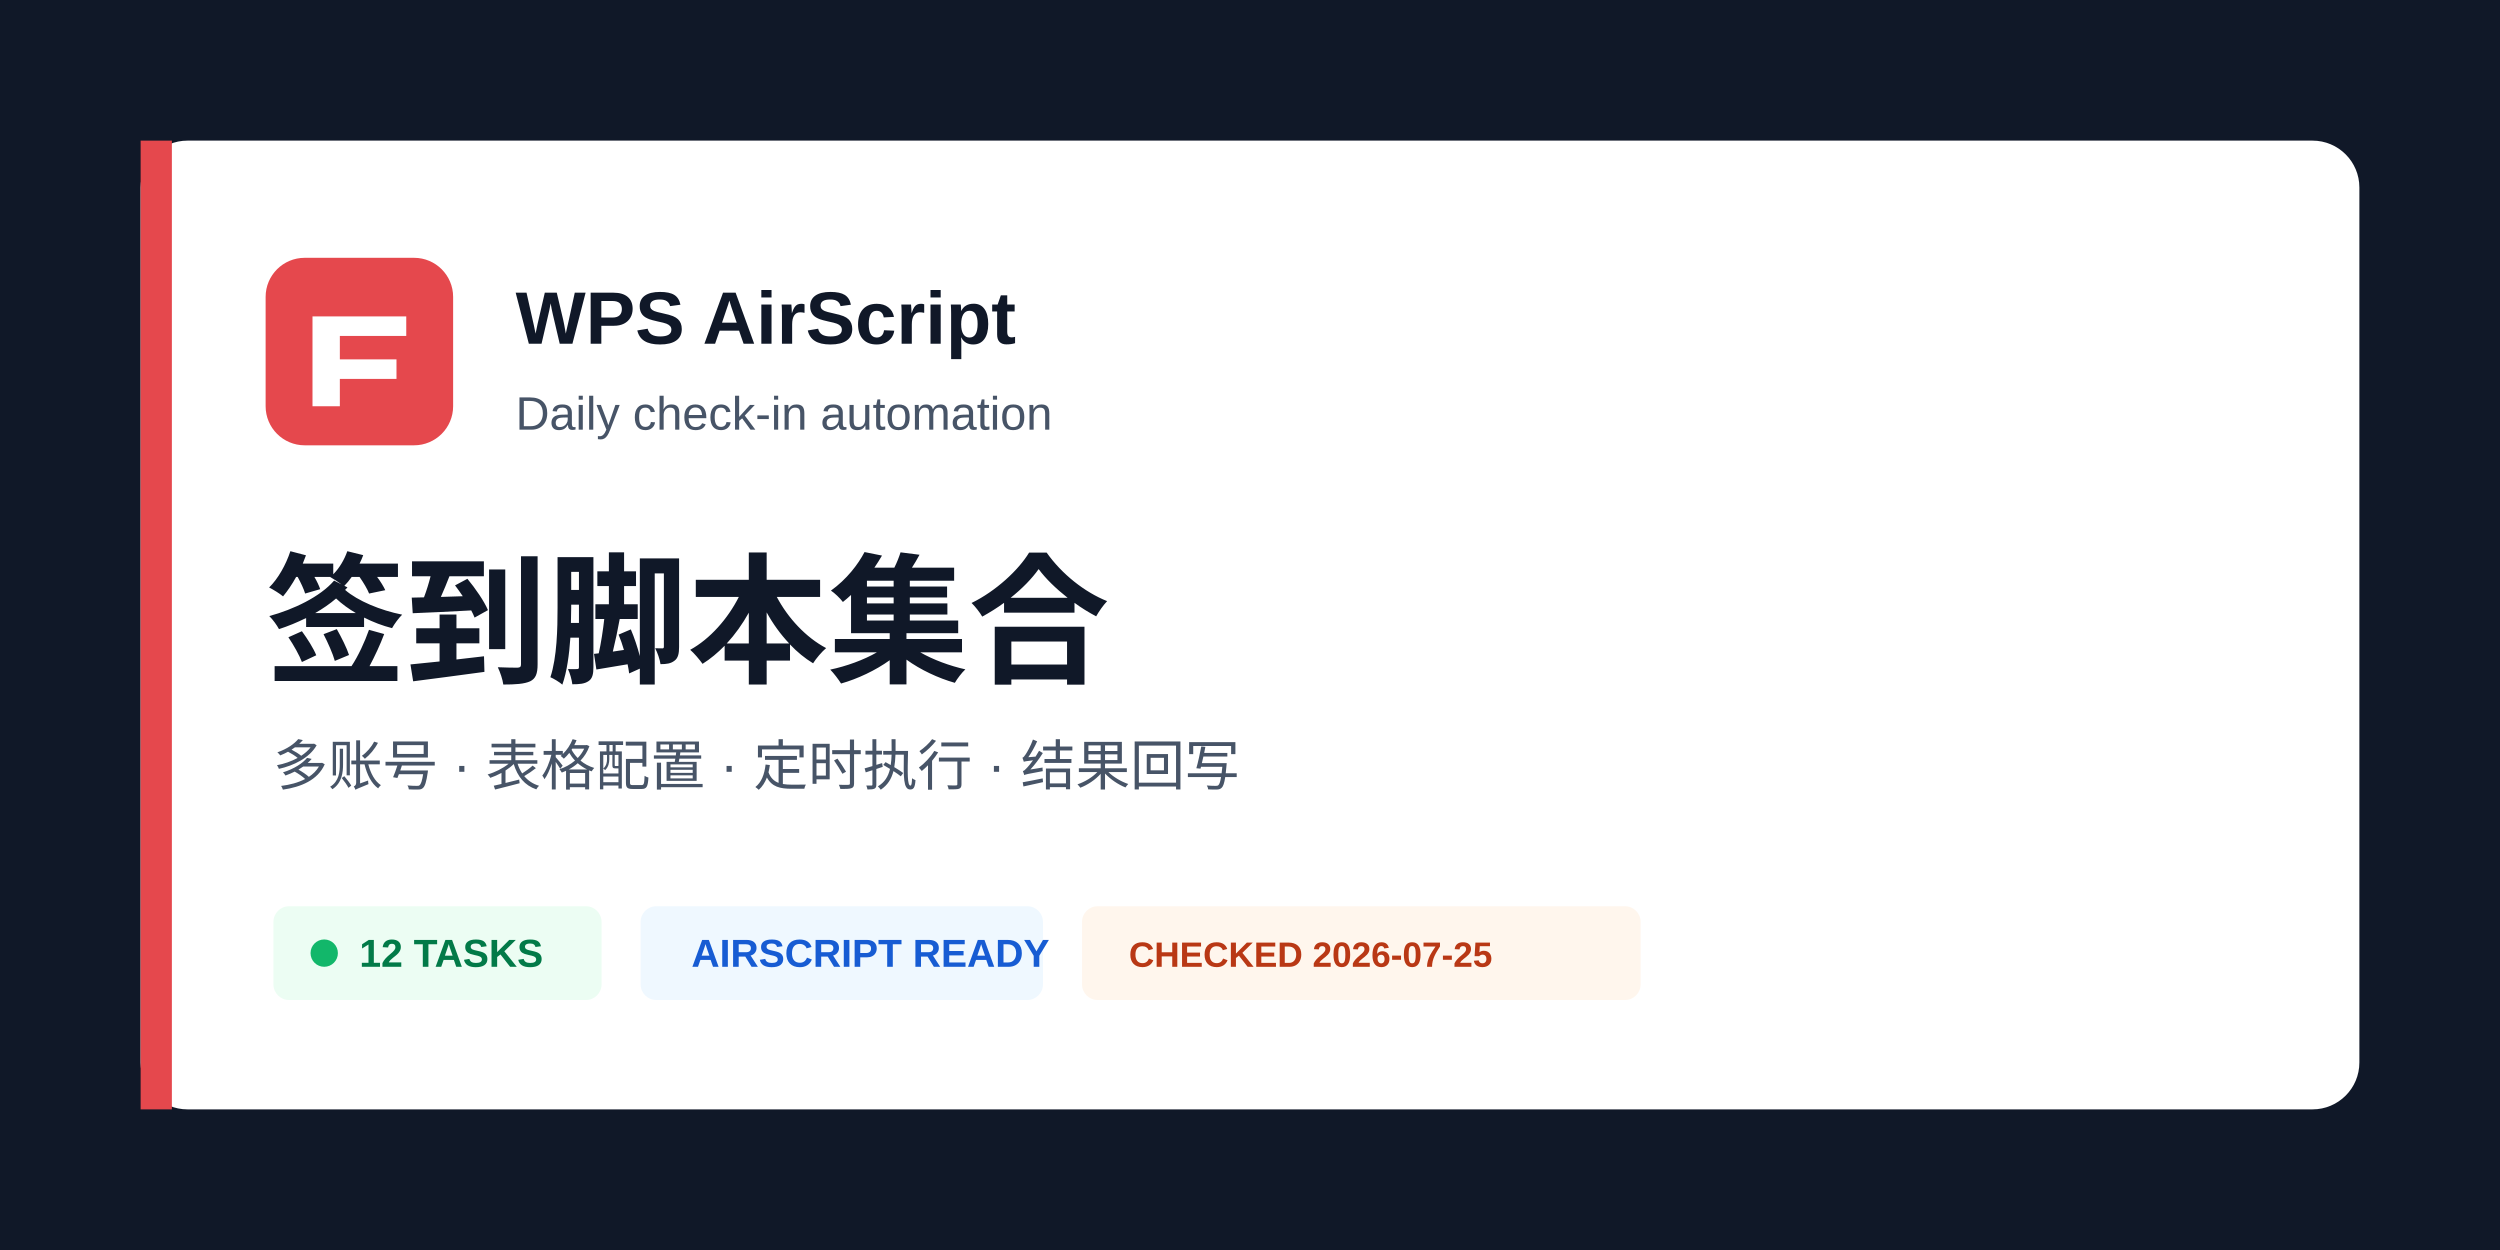
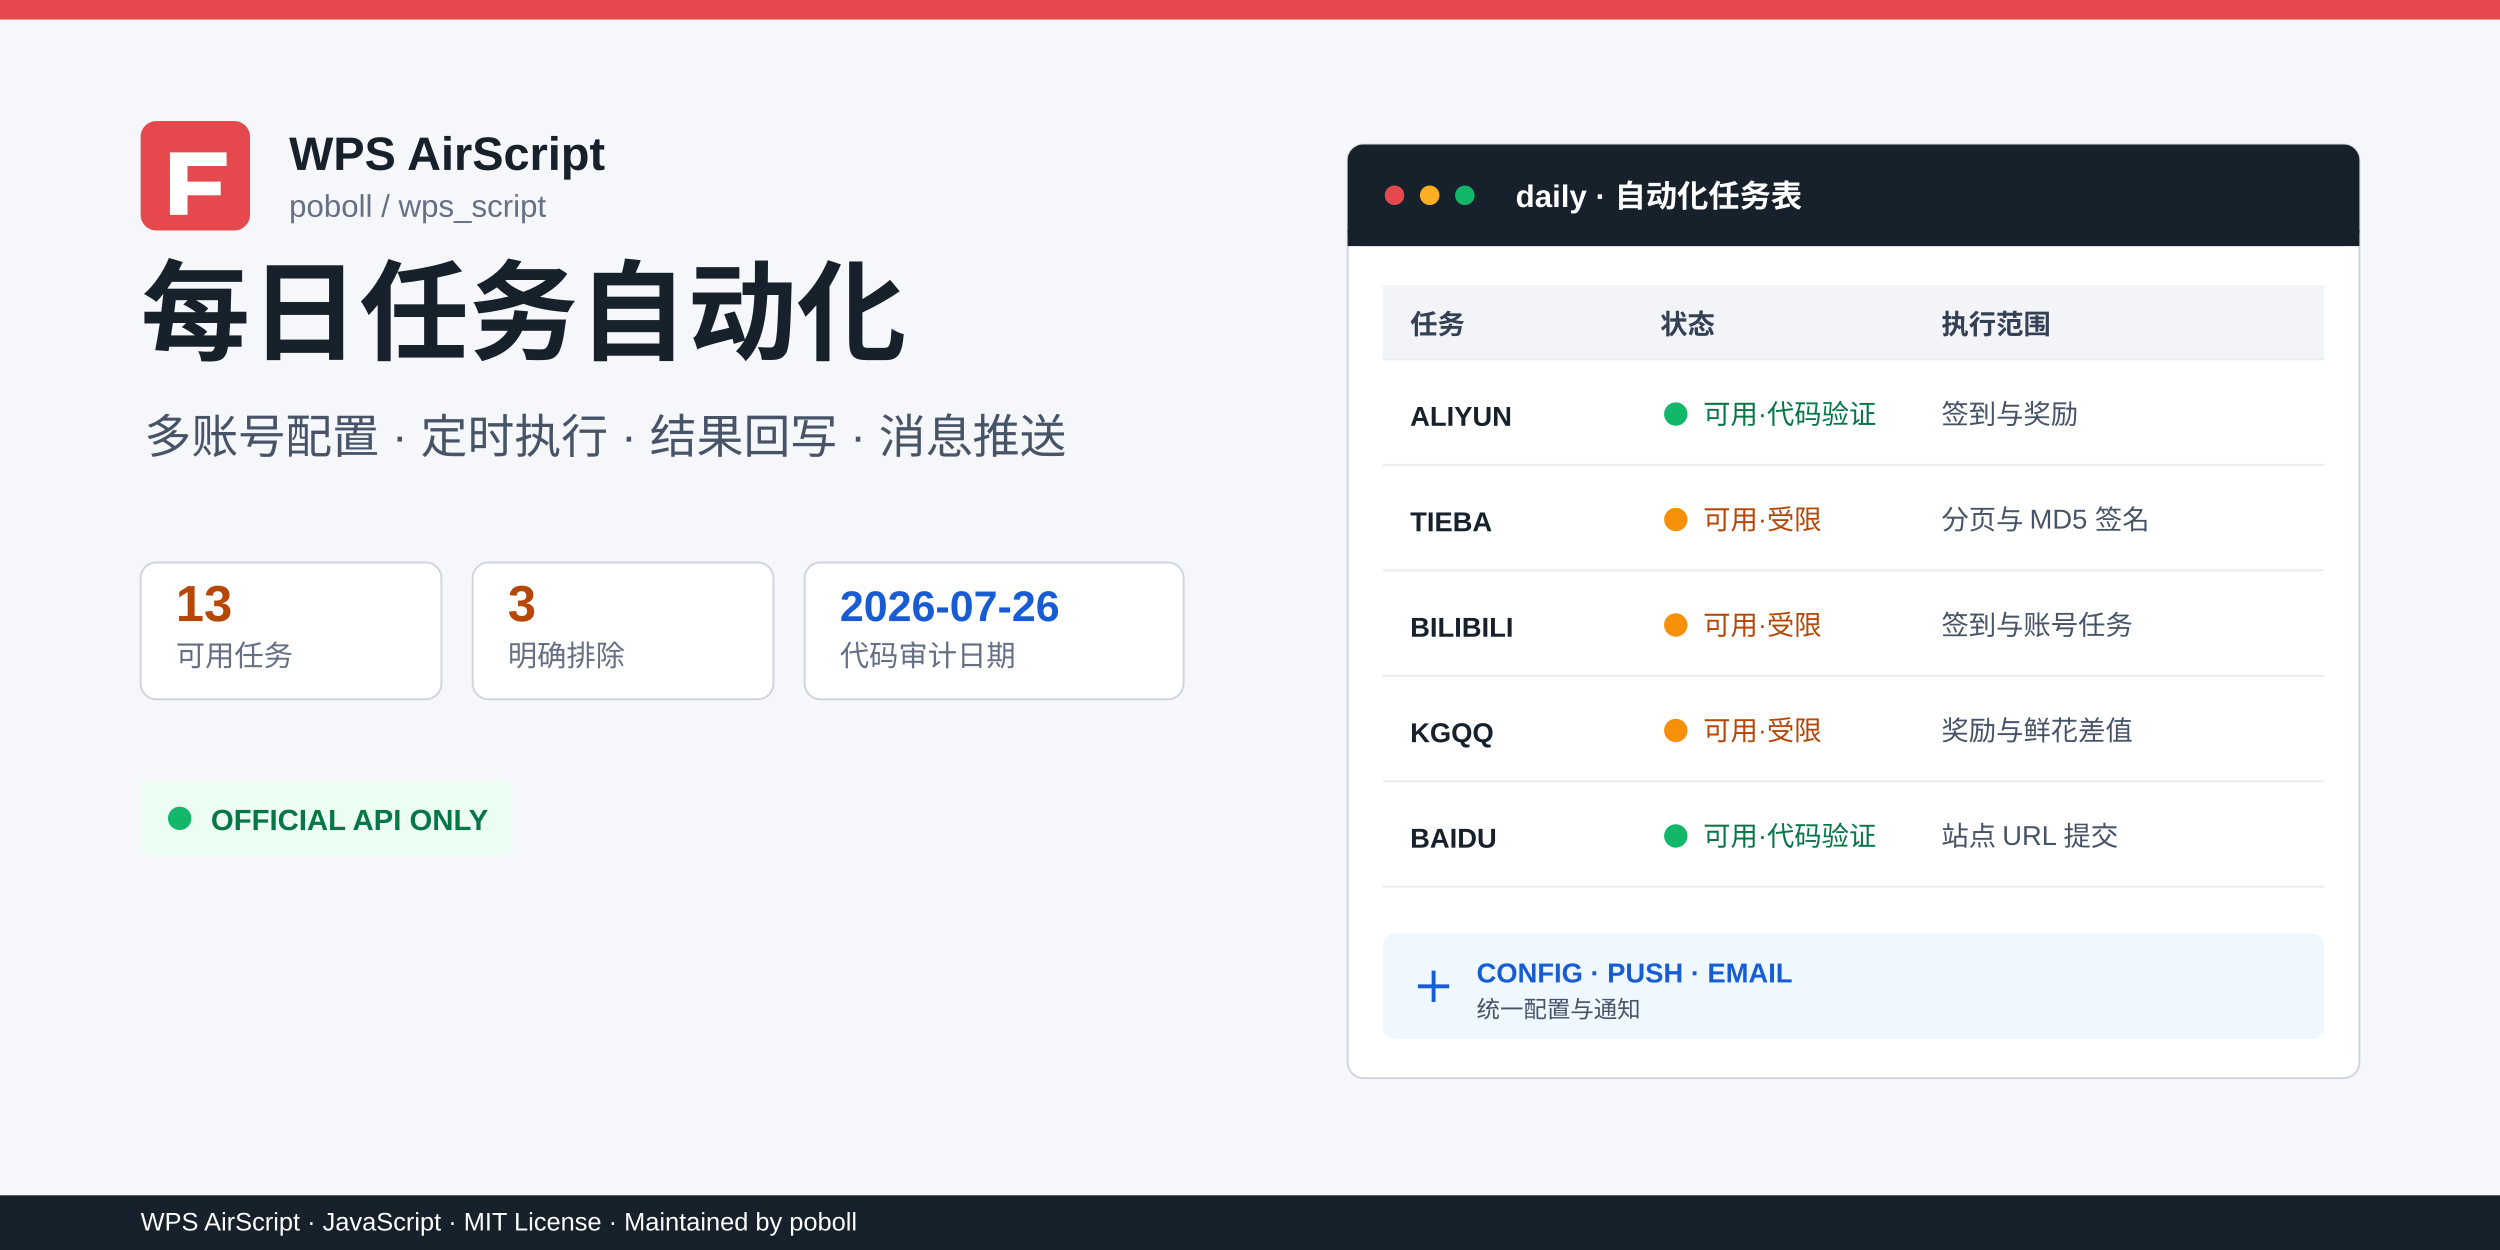
<svg xmlns="http://www.w3.org/2000/svg" width="1280" height="640" viewBox="0 0 1280 640" role="img" aria-labelledby="title desc">
-   <rect width="1280" height="640" fill="#101828" />
-   <rect x="72" y="72" width="1136" height="496" rx="24" fill="#ffffff" />
-   <rect x="72" y="72" width="16" height="496" fill="#e5484d" />
-   <g transform="translate(136 132)">
-     <rect width="96" height="96" rx="20" fill="#e5484d" />
-     <path d="M24 30h48v10H38v12h29v10H38v14H24z" fill="#ffffff" />
+   <rect width="1280" height="640" fill="#f5f7fa" />
+   <path d="M0 0h1280v10H0z" fill="#e5484d" />
+   <path d="M0 612h1280v28H0z" fill="#17212b" />
+   <g transform="translate(72 62)">
+     <rect width="56" height="56" rx="8" fill="#e5484d" />
+     <path d="M15 16h29v7H24v8h17v7H24v10h-9z" fill="#ffffff" />
+     <text x="76" y="25" fill="#17212b" font-family="Arial, 'PingFang SC', sans-serif" font-size="24" font-weight="700">WPS AirScript</text>
+     <text x="76" y="49" fill="#667085" font-family="Arial, 'PingFang SC', sans-serif" font-size="16">poboll / wps_script</text>
  </g>
-   <text x="264" y="176" fill="#101828" font-family="Arial, Helvetica, sans-serif" font-size="38" font-weight="700">WPS AirScript</text>
-   <text x="264" y="220" fill="#475467" font-family="Arial, Helvetica, sans-serif" font-size="24">Daily check-in automation</text>
-   <text x="136" y="344" fill="#101828" font-family="Arial, Helvetica, sans-serif" font-size="72" font-weight="700">签到脚本集合</text>
-   <text x="140" y="402" fill="#475467" font-family="Arial, Helvetica, sans-serif" font-size="28">多账号 · 表格配置 · 定时执行 · 结果回写</text>
-   <g transform="translate(140 464)" font-family="Arial, Helvetica, sans-serif" font-size="20" font-weight="700">
-     <rect width="168" height="48" rx="8" fill="#ecfdf3" />
-     <circle cx="26" cy="24" r="7" fill="#12b76a" />
-     <text x="44" y="31" fill="#027a48">12 TASKS</text>
-     <rect x="188" width="206" height="48" rx="8" fill="#eff8ff" />
-     <text x="214" y="31" fill="#175cd3">AIRSCRIPT READY</text>
-     <rect x="414" width="286" height="48" rx="8" fill="#fff6ed" />
-     <text x="438" y="31" fill="#b93815" font-size="18">CHECKED 2026-07-25</text>
+   <g transform="translate(72 180)" font-family="Arial, 'PingFang SC', sans-serif">
+     <text x="0" y="0" fill="#17212b" font-size="56" font-weight="700">每日任务自动化</text>
+     <text x="2" y="52" fill="#475467" font-size="24">多账号配置 · 定时执行 · 结果回写 · 消息推送</text>
+     <g transform="translate(0 108)">
+       <rect width="154" height="70" rx="8" fill="#ffffff" stroke="#d0d5dd" />
+       <text x="18" y="30" fill="#b54708" font-size="26" font-weight="700">13</text>
+       <text x="18" y="53" fill="#667085" font-size="15">可用任务</text>
+     </g>
+     <g transform="translate(170 108)">
+       <rect width="154" height="70" rx="8" fill="#ffffff" stroke="#d0d5dd" />
+       <text x="18" y="30" fill="#b54708" font-size="26" font-weight="700">3</text>
+       <text x="18" y="53" fill="#667085" font-size="15">明确排除</text>
+     </g>
+     <g transform="translate(340 108)">
+       <rect width="194" height="70" rx="8" fill="#ffffff" stroke="#d0d5dd" />
+       <text x="18" y="30" fill="#175cd3" font-size="22" font-weight="700">2026-07-26</text>
+       <text x="18" y="53" fill="#667085" font-size="15">代码审计日期</text>
+     </g>
+     <g transform="translate(0 220)">
+       <rect width="190" height="38" rx="4" fill="#ecfdf3" />
+       <circle cx="20" cy="19" r="6" fill="#12b76a" />
+       <text x="36" y="25" fill="#067647" font-size="15" font-weight="700">OFFICIAL API ONLY</text>
+     </g>
  </g>
+   <g transform="translate(690 74)" font-family="Arial, 'PingFang SC', sans-serif">
+     <rect width="518" height="478" rx="8" fill="#ffffff" stroke="#d0d5dd" />
+     <rect width="518" height="52" rx="8" fill="#17212b" />
+     <path d="M0 44h518v8H0z" fill="#17212b" />
+     <circle cx="24" cy="26" r="5" fill="#e5484d" />
+     <circle cx="42" cy="26" r="5" fill="#fdb022" />
+     <circle cx="60" cy="26" r="5" fill="#12b76a" />
+     <text x="86" y="32" fill="#ffffff" font-size="16" font-weight="700">daily · 自动化任务表</text>
+     <g transform="translate(18 72)" font-size="14">
+       <rect width="482" height="38" fill="#f2f4f7" />
+       <text x="14" y="25" fill="#344054" font-weight="700">任务</text>
+       <text x="142" y="25" fill="#344054" font-weight="700">状态</text>
+       <text x="286" y="25" fill="#344054" font-weight="700">执行范围</text>
+       <g transform="translate(0 38)">
+         <path d="M0 0h482M0 54h482" stroke="#eaecf0" />
+         <text x="14" y="34" fill="#17212b" font-weight="700">ALIYUN</text>
+         <circle cx="150" cy="28" r="6" fill="#12b76a" />
+         <text x="164" y="33" fill="#067647">可用·代码验证</text>
+         <text x="286" y="33" fill="#475467">签到与奖励</text>
+       </g>
+       <g transform="translate(0 92)">
+         <path d="M0 54h482" stroke="#eaecf0" />
+         <text x="14" y="34" fill="#17212b" font-weight="700">TIEBA</text>
+         <circle cx="150" cy="28" r="6" fill="#f79009" />
+         <text x="164" y="33" fill="#b54708">可用·受限</text>
+         <text x="286" y="33" fill="#475467">分页与 MD5 签名</text>
+       </g>
+       <g transform="translate(0 146)">
+         <path d="M0 54h482" stroke="#eaecf0" />
+         <text x="14" y="34" fill="#17212b" font-weight="700">BILIBILI</text>
+         <circle cx="150" cy="28" r="6" fill="#f79009" />
+         <text x="164" y="33" fill="#b54708">可用·受限</text>
+         <text x="286" y="33" fill="#475467">签到与账号任务</text>
+       </g>
+       <g transform="translate(0 200)">
+         <path d="M0 54h482" stroke="#eaecf0" />
+         <text x="14" y="34" fill="#17212b" font-weight="700">KGQQ</text>
+         <circle cx="150" cy="28" r="6" fill="#f79009" />
+         <text x="164" y="33" fill="#b54708">可用·受限</text>
+         <text x="286" y="33" fill="#475467">奖励与鲜花差值</text>
+       </g>
+       <g transform="translate(0 254)">
+         <path d="M0 54h482" stroke="#eaecf0" />
+         <text x="14" y="34" fill="#17212b" font-weight="700">BAIDU</text>
+         <circle cx="150" cy="28" r="6" fill="#12b76a" />
+         <text x="164" y="33" fill="#067647">可用·代码验证</text>
+         <text x="286" y="33" fill="#475467">站点 URL 提交</text>
+       </g>
+       <g transform="translate(0 332)">
+         <rect width="482" height="54" rx="6" fill="#eff8ff" />
+         <path d="M18 27h16M26 19v16" stroke="#175cd3" stroke-width="2" />
+         <text x="48" y="25" fill="#175cd3" font-size="14" font-weight="700">CONFIG · PUSH · EMAIL</text>
+         <text x="48" y="43" fill="#475467" font-size="12">统一配置与通知</text>
+       </g>
+     </g>
+   </g>
+   <text x="72" y="630" fill="#ffffff" font-family="Arial, 'PingFang SC', sans-serif" font-size="13">WPS AirScript · JavaScript · MIT License · Maintained by poboll</text>
</svg>
